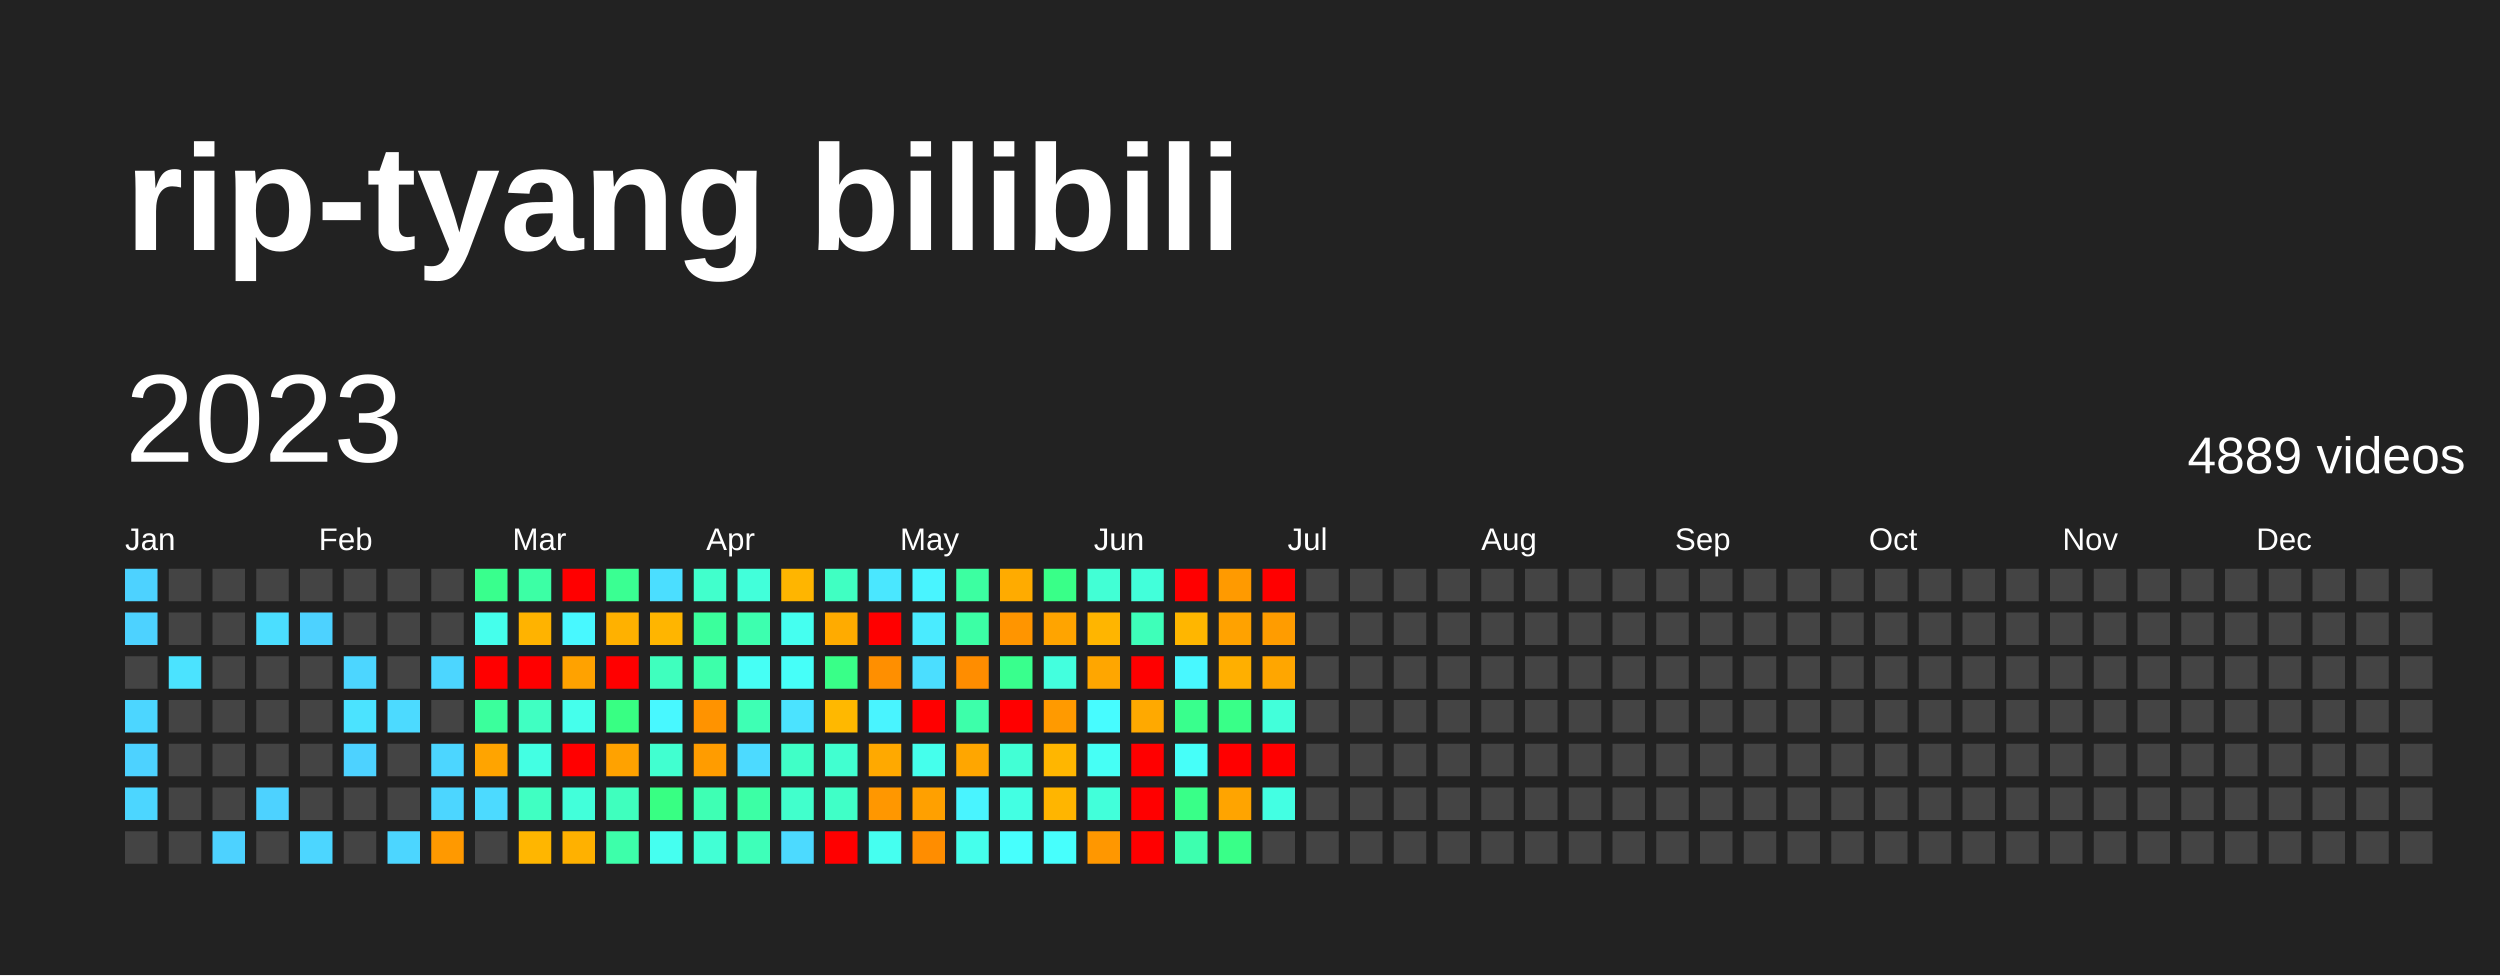
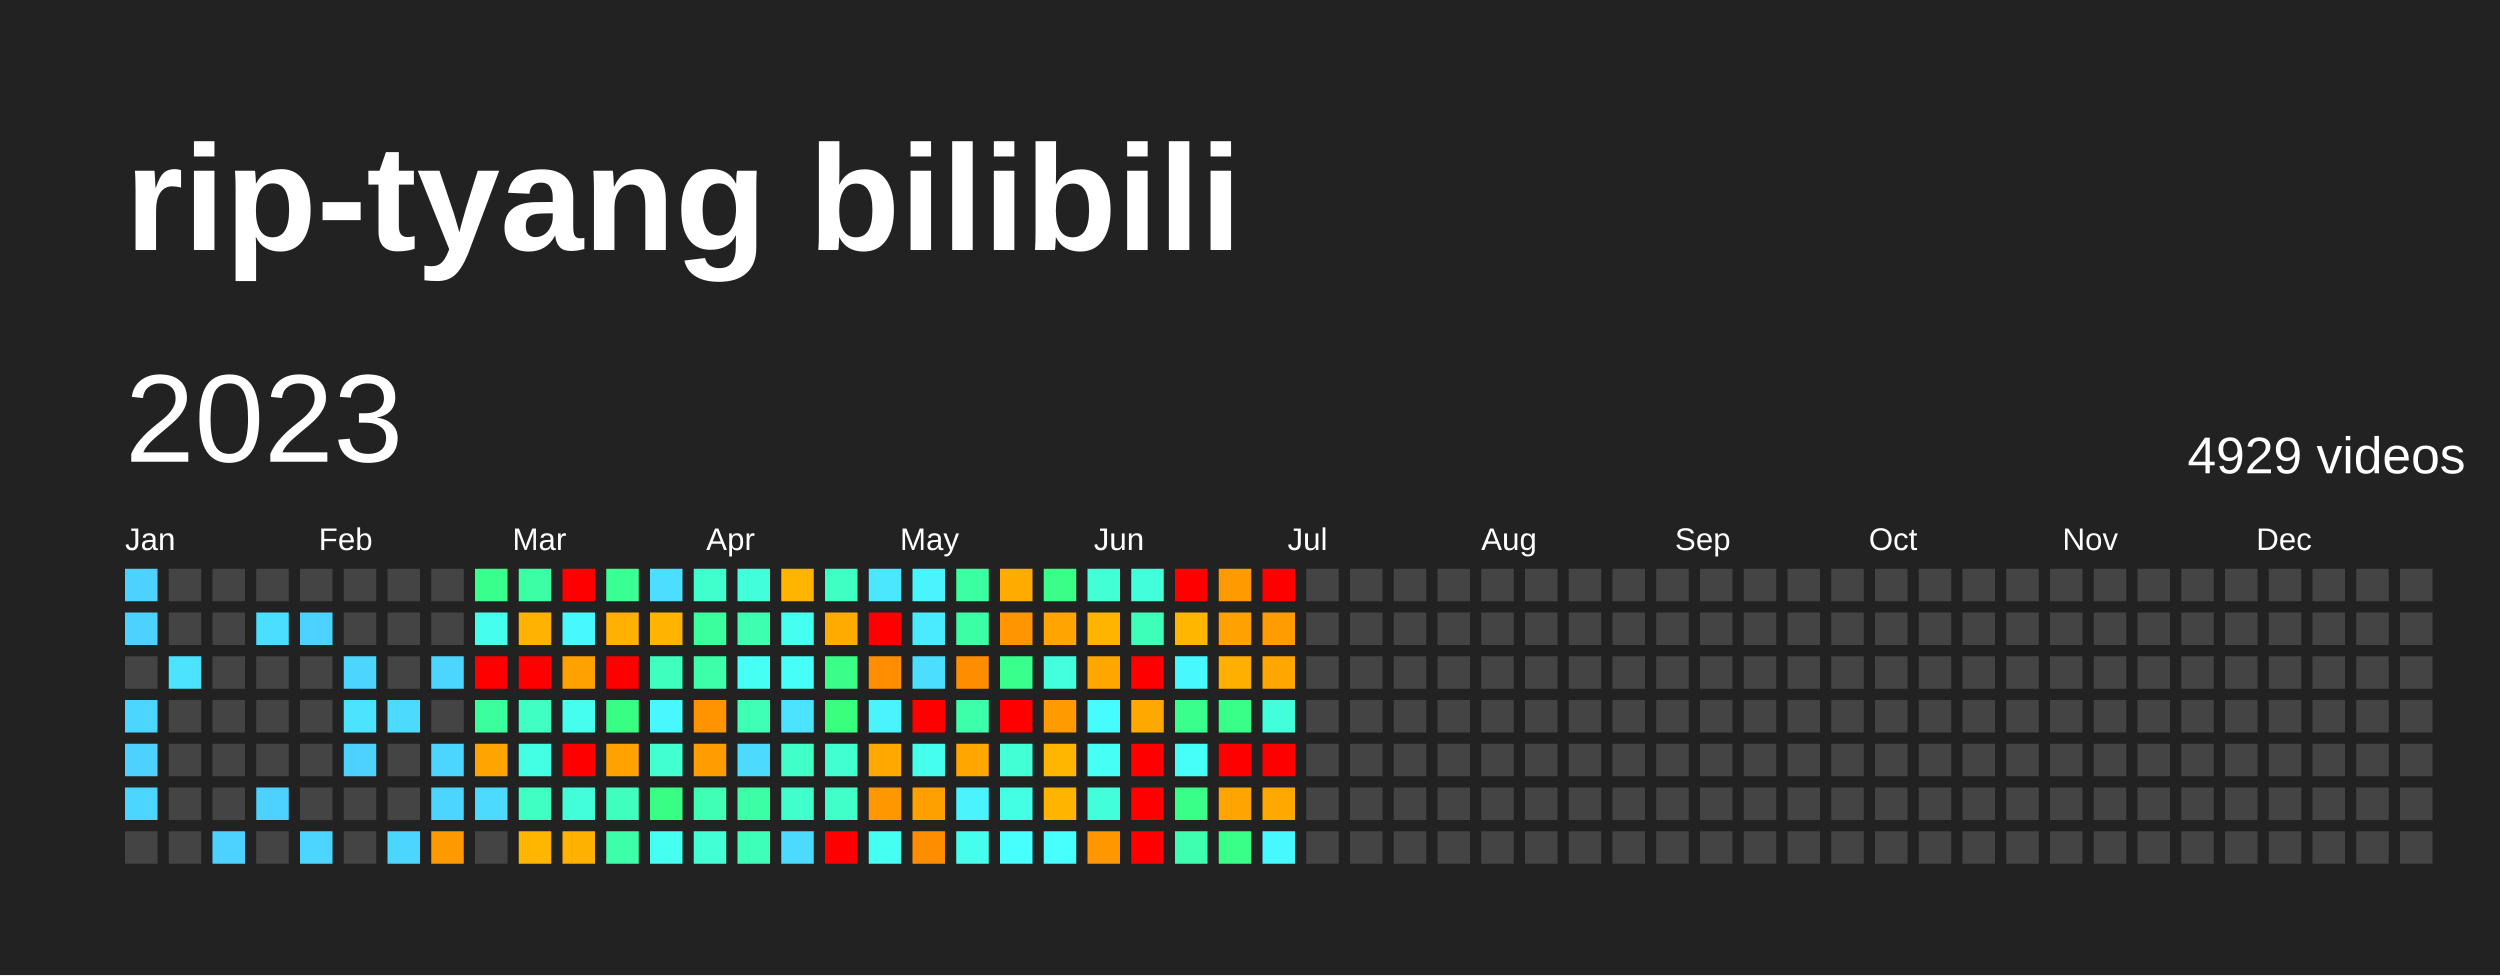
<svg xmlns="http://www.w3.org/2000/svg" baseProfile="full" height="78mm" version="1.1" viewBox="0,0,200,78" width="200mm">
  <defs />
  <rect fill="#222222" height="78" width="200" x="0" y="0" />
  <text fill="#FFFFFF" style="font-size:12px; font-family:Arial; font-weight:bold;" x="10" y="20">rip-tyang bilibili</text>
  <text dominant-baseline="hanging" fill="#FFFFFF" style="font-size:10.0px; font-family:Arial;" x="10" y="30">2023</text>
-   <text dominant-baseline="hanging" fill="#FFFFFF" style="font-size:4.125px; font-family:Arial;" x="175" y="35">4889 videos</text>
+   <text dominant-baseline="hanging" fill="#FFFFFF" style="font-size:4.125px; font-family:Arial;" x="175" y="35">4929 videos</text>
  <text fill="#FFFFFF" style="font-size:2.5px; font-family:Arial" x="10.0" y="44">Jan</text>
  <text fill="#FFFFFF" style="font-size:2.5px; font-family:Arial" x="25.5" y="44">Feb</text>
  <text fill="#FFFFFF" style="font-size:2.5px; font-family:Arial" x="41.0" y="44">Mar</text>
  <text fill="#FFFFFF" style="font-size:2.5px; font-family:Arial" x="56.5" y="44">Apr</text>
  <text fill="#FFFFFF" style="font-size:2.5px; font-family:Arial" x="72.0" y="44">May</text>
  <text fill="#FFFFFF" style="font-size:2.5px; font-family:Arial" x="87.5" y="44">Jun</text>
  <text fill="#FFFFFF" style="font-size:2.5px; font-family:Arial" x="103.0" y="44">Jul</text>
  <text fill="#FFFFFF" style="font-size:2.5px; font-family:Arial" x="118.5" y="44">Aug</text>
  <text fill="#FFFFFF" style="font-size:2.5px; font-family:Arial" x="134.0" y="44">Sep</text>
  <text fill="#FFFFFF" style="font-size:2.5px; font-family:Arial" x="149.5" y="44">Oct</text>
  <text fill="#FFFFFF" style="font-size:2.5px; font-family:Arial" x="165.0" y="44">Nov</text>
  <text fill="#FFFFFF" style="font-size:2.5px; font-family:Arial" x="180.5" y="44">Dec</text>
  <rect fill="#4dd2ff" height="2.6" width="2.6" x="10.0" y="45.5" />
  <rect fill="#4dd2ff" height="2.6" width="2.6" x="10.0" y="49.0" />
  <rect fill="#444444" height="2.6" width="2.6" x="10.0" y="52.5" />
  <rect fill="#4cd6ff" height="2.6" width="2.6" x="10.0" y="56.0" />
  <rect fill="#4dd2ff" height="2.6" width="2.6" x="10.0" y="59.5" />
  <rect fill="#4cd6ff" height="2.6" width="2.6" x="10.0" y="63.0" />
  <rect fill="#444444" height="2.6" width="2.6" x="10.0" y="66.5" />
  <rect fill="#444444" height="2.6" width="2.6" x="13.5" y="45.5" />
  <rect fill="#444444" height="2.6" width="2.6" x="13.5" y="49.0" />
  <rect fill="#4be3ff" height="2.6" width="2.6" x="13.5" y="52.5" />
  <rect fill="#444444" height="2.6" width="2.6" x="13.5" y="56.0" />
  <rect fill="#444444" height="2.6" width="2.6" x="13.5" y="59.5" />
  <rect fill="#444444" height="2.6" width="2.6" x="13.5" y="63.0" />
  <rect fill="#444444" height="2.6" width="2.6" x="13.5" y="66.5" />
  <rect fill="#444444" height="2.6" width="2.6" x="17.0" y="45.5" />
  <rect fill="#444444" height="2.6" width="2.6" x="17.0" y="49.0" />
  <rect fill="#444444" height="2.6" width="2.6" x="17.0" y="52.5" />
  <rect fill="#444444" height="2.6" width="2.6" x="17.0" y="56.0" />
  <rect fill="#444444" height="2.6" width="2.6" x="17.0" y="59.5" />
  <rect fill="#444444" height="2.6" width="2.6" x="17.0" y="63.0" />
  <rect fill="#4dd2ff" height="2.6" width="2.6" x="17.0" y="66.5" />
  <rect fill="#444444" height="2.6" width="2.6" x="20.5" y="45.5" />
  <rect fill="#4bdeff" height="2.6" width="2.6" x="20.5" y="49.0" />
  <rect fill="#444444" height="2.6" width="2.6" x="20.5" y="52.5" />
  <rect fill="#444444" height="2.6" width="2.6" x="20.5" y="56.0" />
  <rect fill="#444444" height="2.6" width="2.6" x="20.5" y="59.5" />
  <rect fill="#4dd2ff" height="2.6" width="2.6" x="20.5" y="63.0" />
  <rect fill="#444444" height="2.6" width="2.6" x="20.5" y="66.5" />
  <rect fill="#444444" height="2.6" width="2.6" x="24.0" y="45.5" />
  <rect fill="#4dd2ff" height="2.6" width="2.6" x="24.0" y="49.0" />
  <rect fill="#444444" height="2.6" width="2.6" x="24.0" y="52.5" />
  <rect fill="#444444" height="2.6" width="2.6" x="24.0" y="56.0" />
  <rect fill="#444444" height="2.6" width="2.6" x="24.0" y="59.5" />
  <rect fill="#444444" height="2.6" width="2.6" x="24.0" y="63.0" />
  <rect fill="#4cd6ff" height="2.6" width="2.6" x="24.0" y="66.5" />
  <rect fill="#444444" height="2.6" width="2.6" x="27.5" y="45.5" />
  <rect fill="#444444" height="2.6" width="2.6" x="27.5" y="49.0" />
  <rect fill="#4cd6ff" height="2.6" width="2.6" x="27.5" y="52.5" />
  <rect fill="#4be3ff" height="2.6" width="2.6" x="27.5" y="56.0" />
  <rect fill="#4dd2ff" height="2.6" width="2.6" x="27.5" y="59.5" />
  <rect fill="#444444" height="2.6" width="2.6" x="27.5" y="63.0" />
  <rect fill="#444444" height="2.6" width="2.6" x="27.5" y="66.5" />
  <rect fill="#444444" height="2.6" width="2.6" x="31.0" y="45.5" />
  <rect fill="#444444" height="2.6" width="2.6" x="31.0" y="49.0" />
  <rect fill="#444444" height="2.6" width="2.6" x="31.0" y="52.5" />
  <rect fill="#4cdaff" height="2.6" width="2.6" x="31.0" y="56.0" />
  <rect fill="#444444" height="2.6" width="2.6" x="31.0" y="59.5" />
  <rect fill="#444444" height="2.6" width="2.6" x="31.0" y="63.0" />
  <rect fill="#4cd6ff" height="2.6" width="2.6" x="31.0" y="66.5" />
  <rect fill="#444444" height="2.6" width="2.6" x="34.5" y="45.5" />
  <rect fill="#444444" height="2.6" width="2.6" x="34.5" y="49.0" />
  <rect fill="#4cd6ff" height="2.6" width="2.6" x="34.5" y="52.5" />
  <rect fill="#444444" height="2.6" width="2.6" x="34.5" y="56.0" />
  <rect fill="#4cd6ff" height="2.6" width="2.6" x="34.5" y="59.5" />
  <rect fill="#4cd6ff" height="2.6" width="2.6" x="34.5" y="63.0" />
  <rect fill="#ff9900" height="2.6" width="2.6" x="34.5" y="66.5" />
  <rect fill="#39ff8d" height="2.6" width="2.6" x="38.0" y="45.5" />
  <rect fill="#45ffec" height="2.6" width="2.6" x="38.0" y="49.0" />
  <rect fill="red" height="2.6" width="2.6" x="38.0" y="52.5" />
  <rect fill="#3bff9c" height="2.6" width="2.6" x="38.0" y="56.0" />
  <rect fill="#ffa400" height="2.6" width="2.6" x="38.0" y="59.5" />
  <rect fill="#4cdaff" height="2.6" width="2.6" x="38.0" y="63.0" />
  <rect fill="#444444" height="2.6" width="2.6" x="38.0" y="66.5" />
  <rect fill="#3cffa5" height="2.6" width="2.6" x="41.5" y="45.5" />
  <rect fill="#ffb300" height="2.6" width="2.6" x="41.5" y="49.0" />
  <rect fill="red" height="2.6" width="2.6" x="41.5" y="52.5" />
  <rect fill="#40ffc2" height="2.6" width="2.6" x="41.5" y="56.0" />
  <rect fill="#43ffe3" height="2.6" width="2.6" x="41.5" y="59.5" />
  <rect fill="#40ffc2" height="2.6" width="2.6" x="41.5" y="63.0" />
  <rect fill="#ffb600" height="2.6" width="2.6" x="41.5" y="66.5" />
  <rect fill="red" height="2.6" width="2.6" x="45.0" y="45.5" />
  <rect fill="#48f8ff" height="2.6" width="2.6" x="45.0" y="49.0" />
  <rect fill="#ffa200" height="2.6" width="2.6" x="45.0" y="52.5" />
  <rect fill="#45ffec" height="2.6" width="2.6" x="45.0" y="56.0" />
  <rect fill="red" height="2.6" width="2.6" x="45.0" y="59.5" />
  <rect fill="#42ffda" height="2.6" width="2.6" x="45.0" y="63.0" />
  <rect fill="#ffb100" height="2.6" width="2.6" x="45.0" y="66.5" />
  <rect fill="#3aff92" height="2.6" width="2.6" x="48.5" y="45.5" />
  <rect fill="#ffb100" height="2.6" width="2.6" x="48.5" y="49.0" />
  <rect fill="red" height="2.6" width="2.6" x="48.5" y="52.5" />
  <rect fill="#38ff83" height="2.6" width="2.6" x="48.5" y="56.0" />
  <rect fill="#ffa200" height="2.6" width="2.6" x="48.5" y="59.5" />
  <rect fill="#3fffbe" height="2.6" width="2.6" x="48.5" y="63.0" />
  <rect fill="#3dffaa" height="2.6" width="2.6" x="48.5" y="66.5" />
  <rect fill="#4bdeff" height="2.6" width="2.6" x="52.0" y="45.5" />
  <rect fill="#ffb500" height="2.6" width="2.6" x="52.0" y="49.0" />
  <rect fill="#3fffbe" height="2.6" width="2.6" x="52.0" y="52.5" />
  <rect fill="#48f8ff" height="2.6" width="2.6" x="52.0" y="56.0" />
  <rect fill="#41ffd0" height="2.6" width="2.6" x="52.0" y="59.5" />
  <rect fill="#38ff83" height="2.6" width="2.6" x="52.0" y="63.0" />
  <rect fill="#45fff0" height="2.6" width="2.6" x="52.0" y="66.5" />
  <rect fill="#41ffcc" height="2.6" width="2.6" x="55.5" y="45.5" />
  <rect fill="#3bff9c" height="2.6" width="2.6" x="55.5" y="49.0" />
  <rect fill="#3dffaa" height="2.6" width="2.6" x="55.5" y="52.5" />
  <rect fill="#ff9300" height="2.6" width="2.6" x="55.5" y="56.0" />
  <rect fill="#ff9c00" height="2.6" width="2.6" x="55.5" y="59.5" />
  <rect fill="#3effb4" height="2.6" width="2.6" x="55.5" y="63.0" />
  <rect fill="#42ffd5" height="2.6" width="2.6" x="55.5" y="66.5" />
  <rect fill="#42ffda" height="2.6" width="2.6" x="59.0" y="45.5" />
  <rect fill="#3dffaf" height="2.6" width="2.6" x="59.0" y="49.0" />
  <rect fill="#46fff5" height="2.6" width="2.6" x="59.0" y="52.5" />
  <rect fill="#3effb4" height="2.6" width="2.6" x="59.0" y="56.0" />
  <rect fill="#4cdaff" height="2.6" width="2.6" x="59.0" y="59.5" />
  <rect fill="#3cffa5" height="2.6" width="2.6" x="59.0" y="63.0" />
  <rect fill="#3effb9" height="2.6" width="2.6" x="59.0" y="66.5" />
  <rect fill="#ffb500" height="2.6" width="2.6" x="62.5" y="45.5" />
  <rect fill="#45fff0" height="2.6" width="2.6" x="62.5" y="49.0" />
  <rect fill="#46fff9" height="2.6" width="2.6" x="62.5" y="52.5" />
  <rect fill="#4be3ff" height="2.6" width="2.6" x="62.5" y="56.0" />
  <rect fill="#40ffc7" height="2.6" width="2.6" x="62.5" y="59.5" />
  <rect fill="#41ffcc" height="2.6" width="2.6" x="62.5" y="63.0" />
  <rect fill="#4cdaff" height="2.6" width="2.6" x="62.5" y="66.5" />
  <rect fill="#40ffc2" height="2.6" width="2.6" x="66.0" y="45.5" />
  <rect fill="#ffab00" height="2.6" width="2.6" x="66.0" y="49.0" />
  <rect fill="#39ff88" height="2.6" width="2.6" x="66.0" y="52.5" />
-   <rect fill="#ffb800" height="2.6" width="2.6" x="66.0" y="56.0" />
+   <rect fill="#38ff7e" height="2.6" width="2.6" x="66.0" y="56.0" />
  <rect fill="#41ffd0" height="2.6" width="2.6" x="66.0" y="59.5" />
  <rect fill="#40ffc7" height="2.6" width="2.6" x="66.0" y="63.0" />
  <rect fill="red" height="2.6" width="2.6" x="66.0" y="66.5" />
  <rect fill="#4ae7ff" height="2.6" width="2.6" x="69.5" y="45.5" />
  <rect fill="red" height="2.6" width="2.6" x="69.5" y="49.0" />
  <rect fill="#ff8f00" height="2.6" width="2.6" x="69.5" y="52.5" />
  <rect fill="#49f4ff" height="2.6" width="2.6" x="69.5" y="56.0" />
  <rect fill="#ffa900" height="2.6" width="2.6" x="69.5" y="59.5" />
  <rect fill="#ff9700" height="2.6" width="2.6" x="69.5" y="63.0" />
  <rect fill="#45fff0" height="2.6" width="2.6" x="69.5" y="66.5" />
  <rect fill="#49f4ff" height="2.6" width="2.6" x="73.0" y="45.5" />
  <rect fill="#4aebff" height="2.6" width="2.6" x="73.0" y="49.0" />
  <rect fill="#4bdeff" height="2.6" width="2.6" x="73.0" y="52.5" />
  <rect fill="red" height="2.6" width="2.6" x="73.0" y="56.0" />
  <rect fill="#45ffec" height="2.6" width="2.6" x="73.0" y="59.5" />
  <rect fill="#ffa000" height="2.6" width="2.6" x="73.0" y="63.0" />
  <rect fill="#ff8d00" height="2.6" width="2.6" x="73.0" y="66.5" />
  <rect fill="#3cffa1" height="2.6" width="2.6" x="76.5" y="45.5" />
  <rect fill="#3cffa5" height="2.6" width="2.6" x="76.5" y="49.0" />
  <rect fill="#ff8d00" height="2.6" width="2.6" x="76.5" y="52.5" />
  <rect fill="#3dffaa" height="2.6" width="2.6" x="76.5" y="56.0" />
  <rect fill="#ffa600" height="2.6" width="2.6" x="76.5" y="59.5" />
  <rect fill="#49f4ff" height="2.6" width="2.6" x="76.5" y="63.0" />
  <rect fill="#45ffec" height="2.6" width="2.6" x="76.5" y="66.5" />
  <rect fill="#ffab00" height="2.6" width="2.6" x="80.0" y="45.5" />
  <rect fill="#ff9500" height="2.6" width="2.6" x="80.0" y="49.0" />
  <rect fill="#39ff8d" height="2.6" width="2.6" x="80.0" y="52.5" />
  <rect fill="red" height="2.6" width="2.6" x="80.0" y="56.0" />
  <rect fill="#42ffd5" height="2.6" width="2.6" x="80.0" y="59.5" />
  <rect fill="#43ffe3" height="2.6" width="2.6" x="80.0" y="63.0" />
  <rect fill="#47fffd" height="2.6" width="2.6" x="80.0" y="66.5" />
  <rect fill="#39ff88" height="2.6" width="2.6" x="83.5" y="45.5" />
  <rect fill="#ffa400" height="2.6" width="2.6" x="83.5" y="49.0" />
  <rect fill="#43ffde" height="2.6" width="2.6" x="83.5" y="52.5" />
  <rect fill="#ff9a00" height="2.6" width="2.6" x="83.5" y="56.0" />
  <rect fill="#ffb600" height="2.6" width="2.6" x="83.5" y="59.5" />
  <rect fill="#ffb500" height="2.6" width="2.6" x="83.5" y="63.0" />
  <rect fill="#47fffd" height="2.6" width="2.6" x="83.5" y="66.5" />
  <rect fill="#42ffd5" height="2.6" width="2.6" x="87.0" y="45.5" />
  <rect fill="#ffb500" height="2.6" width="2.6" x="87.0" y="49.0" />
  <rect fill="#ffa600" height="2.6" width="2.6" x="87.0" y="52.5" />
  <rect fill="#47fcff" height="2.6" width="2.6" x="87.0" y="56.0" />
  <rect fill="#46fff5" height="2.6" width="2.6" x="87.0" y="59.5" />
  <rect fill="#42ffda" height="2.6" width="2.6" x="87.0" y="63.0" />
  <rect fill="#ff9700" height="2.6" width="2.6" x="87.0" y="66.5" />
  <rect fill="#42ffda" height="2.6" width="2.6" x="90.5" y="45.5" />
  <rect fill="#3effb9" height="2.6" width="2.6" x="90.5" y="49.0" />
  <rect fill="red" height="2.6" width="2.6" x="90.5" y="52.5" />
  <rect fill="#ffa900" height="2.6" width="2.6" x="90.5" y="56.0" />
  <rect fill="red" height="2.6" width="2.6" x="90.5" y="59.5" />
  <rect fill="red" height="2.6" width="2.6" x="90.5" y="63.0" />
  <rect fill="red" height="2.6" width="2.6" x="90.5" y="66.5" />
  <rect fill="red" height="2.6" width="2.6" x="94.0" y="45.5" />
  <rect fill="#ffb600" height="2.6" width="2.6" x="94.0" y="49.0" />
  <rect fill="#48f8ff" height="2.6" width="2.6" x="94.0" y="52.5" />
  <rect fill="#39ff8d" height="2.6" width="2.6" x="94.0" y="56.0" />
  <rect fill="#46fff9" height="2.6" width="2.6" x="94.0" y="59.5" />
  <rect fill="#39ff88" height="2.6" width="2.6" x="94.0" y="63.0" />
  <rect fill="#3dffaf" height="2.6" width="2.6" x="94.0" y="66.5" />
  <rect fill="#ff9a00" height="2.6" width="2.6" x="97.5" y="45.5" />
  <rect fill="#ffa200" height="2.6" width="2.6" x="97.5" y="49.0" />
  <rect fill="#ffaf00" height="2.6" width="2.6" x="97.5" y="52.5" />
  <rect fill="#39ff88" height="2.6" width="2.6" x="97.5" y="56.0" />
  <rect fill="red" height="2.6" width="2.6" x="97.5" y="59.5" />
  <rect fill="#ffa400" height="2.6" width="2.6" x="97.5" y="63.0" />
  <rect fill="#39ff88" height="2.6" width="2.6" x="97.5" y="66.5" />
  <rect fill="red" height="2.6" width="2.6" x="101.0" y="45.5" />
  <rect fill="#ff9c00" height="2.6" width="2.6" x="101.0" y="49.0" />
  <rect fill="#ffa600" height="2.6" width="2.6" x="101.0" y="52.5" />
  <rect fill="#42ffda" height="2.6" width="2.6" x="101.0" y="56.0" />
  <rect fill="red" height="2.6" width="2.6" x="101.0" y="59.5" />
-   <rect fill="#43ffe3" height="2.6" width="2.6" x="101.0" y="63.0" />
-   <rect fill="#444444" height="2.6" width="2.6" x="101.0" y="66.5" />
+   <rect fill="#ffa800" height="2.6" width="2.6" x="101.0" y="63.0" />
+   <rect fill="#48f8ff" height="2.6" width="2.6" x="101.0" y="66.5" />
  <rect fill="#444444" height="2.6" width="2.6" x="104.5" y="45.5" />
  <rect fill="#444444" height="2.6" width="2.6" x="104.5" y="49.0" />
  <rect fill="#444444" height="2.6" width="2.6" x="104.5" y="52.5" />
  <rect fill="#444444" height="2.6" width="2.6" x="104.5" y="56.0" />
  <rect fill="#444444" height="2.6" width="2.6" x="104.5" y="59.5" />
  <rect fill="#444444" height="2.6" width="2.6" x="104.5" y="63.0" />
  <rect fill="#444444" height="2.6" width="2.6" x="104.5" y="66.5" />
  <rect fill="#444444" height="2.6" width="2.6" x="108.0" y="45.5" />
  <rect fill="#444444" height="2.6" width="2.6" x="108.0" y="49.0" />
  <rect fill="#444444" height="2.6" width="2.6" x="108.0" y="52.5" />
  <rect fill="#444444" height="2.6" width="2.6" x="108.0" y="56.0" />
  <rect fill="#444444" height="2.6" width="2.6" x="108.0" y="59.5" />
  <rect fill="#444444" height="2.6" width="2.6" x="108.0" y="63.0" />
  <rect fill="#444444" height="2.6" width="2.6" x="108.0" y="66.5" />
  <rect fill="#444444" height="2.6" width="2.6" x="111.5" y="45.5" />
  <rect fill="#444444" height="2.6" width="2.6" x="111.5" y="49.0" />
  <rect fill="#444444" height="2.6" width="2.6" x="111.5" y="52.5" />
  <rect fill="#444444" height="2.6" width="2.6" x="111.5" y="56.0" />
  <rect fill="#444444" height="2.6" width="2.6" x="111.5" y="59.5" />
  <rect fill="#444444" height="2.6" width="2.6" x="111.5" y="63.0" />
  <rect fill="#444444" height="2.6" width="2.6" x="111.5" y="66.5" />
  <rect fill="#444444" height="2.6" width="2.6" x="115.0" y="45.5" />
  <rect fill="#444444" height="2.6" width="2.6" x="115.0" y="49.0" />
  <rect fill="#444444" height="2.6" width="2.6" x="115.0" y="52.5" />
  <rect fill="#444444" height="2.6" width="2.6" x="115.0" y="56.0" />
  <rect fill="#444444" height="2.6" width="2.6" x="115.0" y="59.5" />
  <rect fill="#444444" height="2.6" width="2.6" x="115.0" y="63.0" />
  <rect fill="#444444" height="2.6" width="2.6" x="115.0" y="66.5" />
  <rect fill="#444444" height="2.6" width="2.6" x="118.5" y="45.5" />
  <rect fill="#444444" height="2.6" width="2.6" x="118.5" y="49.0" />
  <rect fill="#444444" height="2.6" width="2.6" x="118.5" y="52.5" />
  <rect fill="#444444" height="2.6" width="2.6" x="118.5" y="56.0" />
  <rect fill="#444444" height="2.6" width="2.6" x="118.5" y="59.5" />
  <rect fill="#444444" height="2.6" width="2.6" x="118.5" y="63.0" />
  <rect fill="#444444" height="2.6" width="2.6" x="118.5" y="66.5" />
  <rect fill="#444444" height="2.6" width="2.6" x="122.0" y="45.5" />
  <rect fill="#444444" height="2.6" width="2.6" x="122.0" y="49.0" />
  <rect fill="#444444" height="2.6" width="2.6" x="122.0" y="52.5" />
  <rect fill="#444444" height="2.6" width="2.6" x="122.0" y="56.0" />
  <rect fill="#444444" height="2.6" width="2.6" x="122.0" y="59.5" />
  <rect fill="#444444" height="2.6" width="2.6" x="122.0" y="63.0" />
  <rect fill="#444444" height="2.6" width="2.6" x="122.0" y="66.5" />
  <rect fill="#444444" height="2.6" width="2.6" x="125.5" y="45.5" />
  <rect fill="#444444" height="2.6" width="2.6" x="125.5" y="49.0" />
  <rect fill="#444444" height="2.6" width="2.6" x="125.5" y="52.5" />
  <rect fill="#444444" height="2.6" width="2.6" x="125.5" y="56.0" />
  <rect fill="#444444" height="2.6" width="2.6" x="125.5" y="59.5" />
  <rect fill="#444444" height="2.6" width="2.6" x="125.5" y="63.0" />
  <rect fill="#444444" height="2.6" width="2.6" x="125.5" y="66.5" />
  <rect fill="#444444" height="2.6" width="2.6" x="129.0" y="45.5" />
  <rect fill="#444444" height="2.6" width="2.6" x="129.0" y="49.0" />
  <rect fill="#444444" height="2.6" width="2.6" x="129.0" y="52.5" />
  <rect fill="#444444" height="2.6" width="2.6" x="129.0" y="56.0" />
  <rect fill="#444444" height="2.6" width="2.6" x="129.0" y="59.5" />
  <rect fill="#444444" height="2.6" width="2.6" x="129.0" y="63.0" />
  <rect fill="#444444" height="2.6" width="2.6" x="129.0" y="66.5" />
  <rect fill="#444444" height="2.6" width="2.6" x="132.5" y="45.5" />
  <rect fill="#444444" height="2.6" width="2.6" x="132.5" y="49.0" />
  <rect fill="#444444" height="2.6" width="2.6" x="132.5" y="52.5" />
  <rect fill="#444444" height="2.6" width="2.6" x="132.5" y="56.0" />
  <rect fill="#444444" height="2.6" width="2.6" x="132.5" y="59.5" />
  <rect fill="#444444" height="2.6" width="2.6" x="132.5" y="63.0" />
  <rect fill="#444444" height="2.6" width="2.6" x="132.5" y="66.5" />
  <rect fill="#444444" height="2.6" width="2.6" x="136.0" y="45.5" />
  <rect fill="#444444" height="2.6" width="2.6" x="136.0" y="49.0" />
  <rect fill="#444444" height="2.6" width="2.6" x="136.0" y="52.5" />
  <rect fill="#444444" height="2.6" width="2.6" x="136.0" y="56.0" />
  <rect fill="#444444" height="2.6" width="2.6" x="136.0" y="59.5" />
  <rect fill="#444444" height="2.6" width="2.6" x="136.0" y="63.0" />
  <rect fill="#444444" height="2.6" width="2.6" x="136.0" y="66.5" />
  <rect fill="#444444" height="2.6" width="2.6" x="139.5" y="45.5" />
  <rect fill="#444444" height="2.6" width="2.6" x="139.5" y="49.0" />
  <rect fill="#444444" height="2.6" width="2.6" x="139.5" y="52.5" />
  <rect fill="#444444" height="2.6" width="2.6" x="139.5" y="56.0" />
  <rect fill="#444444" height="2.6" width="2.6" x="139.5" y="59.5" />
  <rect fill="#444444" height="2.6" width="2.6" x="139.5" y="63.0" />
  <rect fill="#444444" height="2.6" width="2.6" x="139.5" y="66.5" />
  <rect fill="#444444" height="2.6" width="2.6" x="143.0" y="45.5" />
  <rect fill="#444444" height="2.6" width="2.6" x="143.0" y="49.0" />
  <rect fill="#444444" height="2.6" width="2.6" x="143.0" y="52.5" />
  <rect fill="#444444" height="2.6" width="2.6" x="143.0" y="56.0" />
  <rect fill="#444444" height="2.6" width="2.6" x="143.0" y="59.5" />
  <rect fill="#444444" height="2.6" width="2.6" x="143.0" y="63.0" />
  <rect fill="#444444" height="2.6" width="2.6" x="143.0" y="66.5" />
  <rect fill="#444444" height="2.6" width="2.6" x="146.5" y="45.5" />
  <rect fill="#444444" height="2.6" width="2.6" x="146.5" y="49.0" />
  <rect fill="#444444" height="2.6" width="2.6" x="146.5" y="52.5" />
  <rect fill="#444444" height="2.6" width="2.6" x="146.5" y="56.0" />
  <rect fill="#444444" height="2.6" width="2.6" x="146.5" y="59.5" />
  <rect fill="#444444" height="2.6" width="2.6" x="146.5" y="63.0" />
  <rect fill="#444444" height="2.6" width="2.6" x="146.5" y="66.5" />
  <rect fill="#444444" height="2.6" width="2.6" x="150.0" y="45.5" />
  <rect fill="#444444" height="2.6" width="2.6" x="150.0" y="49.0" />
  <rect fill="#444444" height="2.6" width="2.6" x="150.0" y="52.5" />
  <rect fill="#444444" height="2.6" width="2.6" x="150.0" y="56.0" />
  <rect fill="#444444" height="2.6" width="2.6" x="150.0" y="59.5" />
  <rect fill="#444444" height="2.6" width="2.6" x="150.0" y="63.0" />
  <rect fill="#444444" height="2.6" width="2.6" x="150.0" y="66.5" />
  <rect fill="#444444" height="2.6" width="2.6" x="153.5" y="45.5" />
  <rect fill="#444444" height="2.6" width="2.6" x="153.5" y="49.0" />
  <rect fill="#444444" height="2.6" width="2.6" x="153.5" y="52.5" />
  <rect fill="#444444" height="2.6" width="2.6" x="153.5" y="56.0" />
  <rect fill="#444444" height="2.6" width="2.6" x="153.5" y="59.5" />
  <rect fill="#444444" height="2.6" width="2.6" x="153.5" y="63.0" />
  <rect fill="#444444" height="2.6" width="2.6" x="153.5" y="66.5" />
  <rect fill="#444444" height="2.6" width="2.6" x="157.0" y="45.5" />
  <rect fill="#444444" height="2.6" width="2.6" x="157.0" y="49.0" />
  <rect fill="#444444" height="2.6" width="2.6" x="157.0" y="52.5" />
  <rect fill="#444444" height="2.6" width="2.6" x="157.0" y="56.0" />
  <rect fill="#444444" height="2.6" width="2.6" x="157.0" y="59.5" />
  <rect fill="#444444" height="2.6" width="2.6" x="157.0" y="63.0" />
  <rect fill="#444444" height="2.6" width="2.6" x="157.0" y="66.5" />
  <rect fill="#444444" height="2.6" width="2.6" x="160.5" y="45.5" />
  <rect fill="#444444" height="2.6" width="2.6" x="160.5" y="49.0" />
  <rect fill="#444444" height="2.6" width="2.6" x="160.5" y="52.5" />
  <rect fill="#444444" height="2.6" width="2.6" x="160.5" y="56.0" />
  <rect fill="#444444" height="2.6" width="2.6" x="160.5" y="59.5" />
  <rect fill="#444444" height="2.6" width="2.6" x="160.5" y="63.0" />
  <rect fill="#444444" height="2.6" width="2.6" x="160.5" y="66.5" />
  <rect fill="#444444" height="2.6" width="2.6" x="164.0" y="45.5" />
  <rect fill="#444444" height="2.6" width="2.6" x="164.0" y="49.0" />
  <rect fill="#444444" height="2.6" width="2.6" x="164.0" y="52.5" />
  <rect fill="#444444" height="2.6" width="2.6" x="164.0" y="56.0" />
  <rect fill="#444444" height="2.6" width="2.6" x="164.0" y="59.5" />
  <rect fill="#444444" height="2.6" width="2.6" x="164.0" y="63.0" />
  <rect fill="#444444" height="2.6" width="2.6" x="164.0" y="66.5" />
  <rect fill="#444444" height="2.6" width="2.6" x="167.5" y="45.5" />
  <rect fill="#444444" height="2.6" width="2.6" x="167.5" y="49.0" />
  <rect fill="#444444" height="2.6" width="2.6" x="167.5" y="52.5" />
  <rect fill="#444444" height="2.6" width="2.6" x="167.5" y="56.0" />
  <rect fill="#444444" height="2.6" width="2.6" x="167.5" y="59.5" />
  <rect fill="#444444" height="2.6" width="2.6" x="167.5" y="63.0" />
  <rect fill="#444444" height="2.6" width="2.6" x="167.5" y="66.5" />
  <rect fill="#444444" height="2.6" width="2.6" x="171.0" y="45.5" />
  <rect fill="#444444" height="2.6" width="2.6" x="171.0" y="49.0" />
  <rect fill="#444444" height="2.6" width="2.6" x="171.0" y="52.5" />
  <rect fill="#444444" height="2.6" width="2.6" x="171.0" y="56.0" />
  <rect fill="#444444" height="2.6" width="2.6" x="171.0" y="59.5" />
  <rect fill="#444444" height="2.6" width="2.6" x="171.0" y="63.0" />
  <rect fill="#444444" height="2.6" width="2.6" x="171.0" y="66.5" />
  <rect fill="#444444" height="2.6" width="2.6" x="174.5" y="45.5" />
  <rect fill="#444444" height="2.6" width="2.6" x="174.5" y="49.0" />
  <rect fill="#444444" height="2.6" width="2.6" x="174.5" y="52.5" />
  <rect fill="#444444" height="2.6" width="2.6" x="174.5" y="56.0" />
  <rect fill="#444444" height="2.6" width="2.6" x="174.5" y="59.5" />
  <rect fill="#444444" height="2.6" width="2.6" x="174.5" y="63.0" />
  <rect fill="#444444" height="2.6" width="2.6" x="174.5" y="66.5" />
  <rect fill="#444444" height="2.6" width="2.6" x="178.0" y="45.5" />
  <rect fill="#444444" height="2.6" width="2.6" x="178.0" y="49.0" />
  <rect fill="#444444" height="2.6" width="2.6" x="178.0" y="52.5" />
  <rect fill="#444444" height="2.6" width="2.6" x="178.0" y="56.0" />
  <rect fill="#444444" height="2.6" width="2.6" x="178.0" y="59.5" />
  <rect fill="#444444" height="2.6" width="2.6" x="178.0" y="63.0" />
  <rect fill="#444444" height="2.6" width="2.6" x="178.0" y="66.5" />
  <rect fill="#444444" height="2.6" width="2.6" x="181.5" y="45.5" />
  <rect fill="#444444" height="2.6" width="2.6" x="181.5" y="49.0" />
  <rect fill="#444444" height="2.6" width="2.6" x="181.5" y="52.5" />
  <rect fill="#444444" height="2.6" width="2.6" x="181.5" y="56.0" />
  <rect fill="#444444" height="2.6" width="2.6" x="181.5" y="59.5" />
  <rect fill="#444444" height="2.6" width="2.6" x="181.5" y="63.0" />
  <rect fill="#444444" height="2.6" width="2.6" x="181.5" y="66.5" />
  <rect fill="#444444" height="2.6" width="2.6" x="185.0" y="45.5" />
  <rect fill="#444444" height="2.6" width="2.6" x="185.0" y="49.0" />
  <rect fill="#444444" height="2.6" width="2.6" x="185.0" y="52.5" />
  <rect fill="#444444" height="2.6" width="2.6" x="185.0" y="56.0" />
  <rect fill="#444444" height="2.6" width="2.6" x="185.0" y="59.5" />
  <rect fill="#444444" height="2.6" width="2.6" x="185.0" y="63.0" />
  <rect fill="#444444" height="2.6" width="2.6" x="185.0" y="66.5" />
  <rect fill="#444444" height="2.6" width="2.6" x="188.5" y="45.5" />
  <rect fill="#444444" height="2.6" width="2.6" x="188.5" y="49.0" />
  <rect fill="#444444" height="2.6" width="2.6" x="188.5" y="52.5" />
  <rect fill="#444444" height="2.6" width="2.6" x="188.5" y="56.0" />
  <rect fill="#444444" height="2.6" width="2.6" x="188.5" y="59.5" />
  <rect fill="#444444" height="2.6" width="2.6" x="188.5" y="63.0" />
  <rect fill="#444444" height="2.6" width="2.6" x="188.5" y="66.5" />
  <rect fill="#444444" height="2.6" width="2.6" x="192.0" y="45.5" />
  <rect fill="#444444" height="2.6" width="2.6" x="192.0" y="49.0" />
  <rect fill="#444444" height="2.6" width="2.6" x="192.0" y="52.5" />
  <rect fill="#444444" height="2.6" width="2.6" x="192.0" y="56.0" />
  <rect fill="#444444" height="2.6" width="2.6" x="192.0" y="59.5" />
  <rect fill="#444444" height="2.6" width="2.6" x="192.0" y="63.0" />
  <rect fill="#444444" height="2.6" width="2.6" x="192.0" y="66.5" />
</svg>
